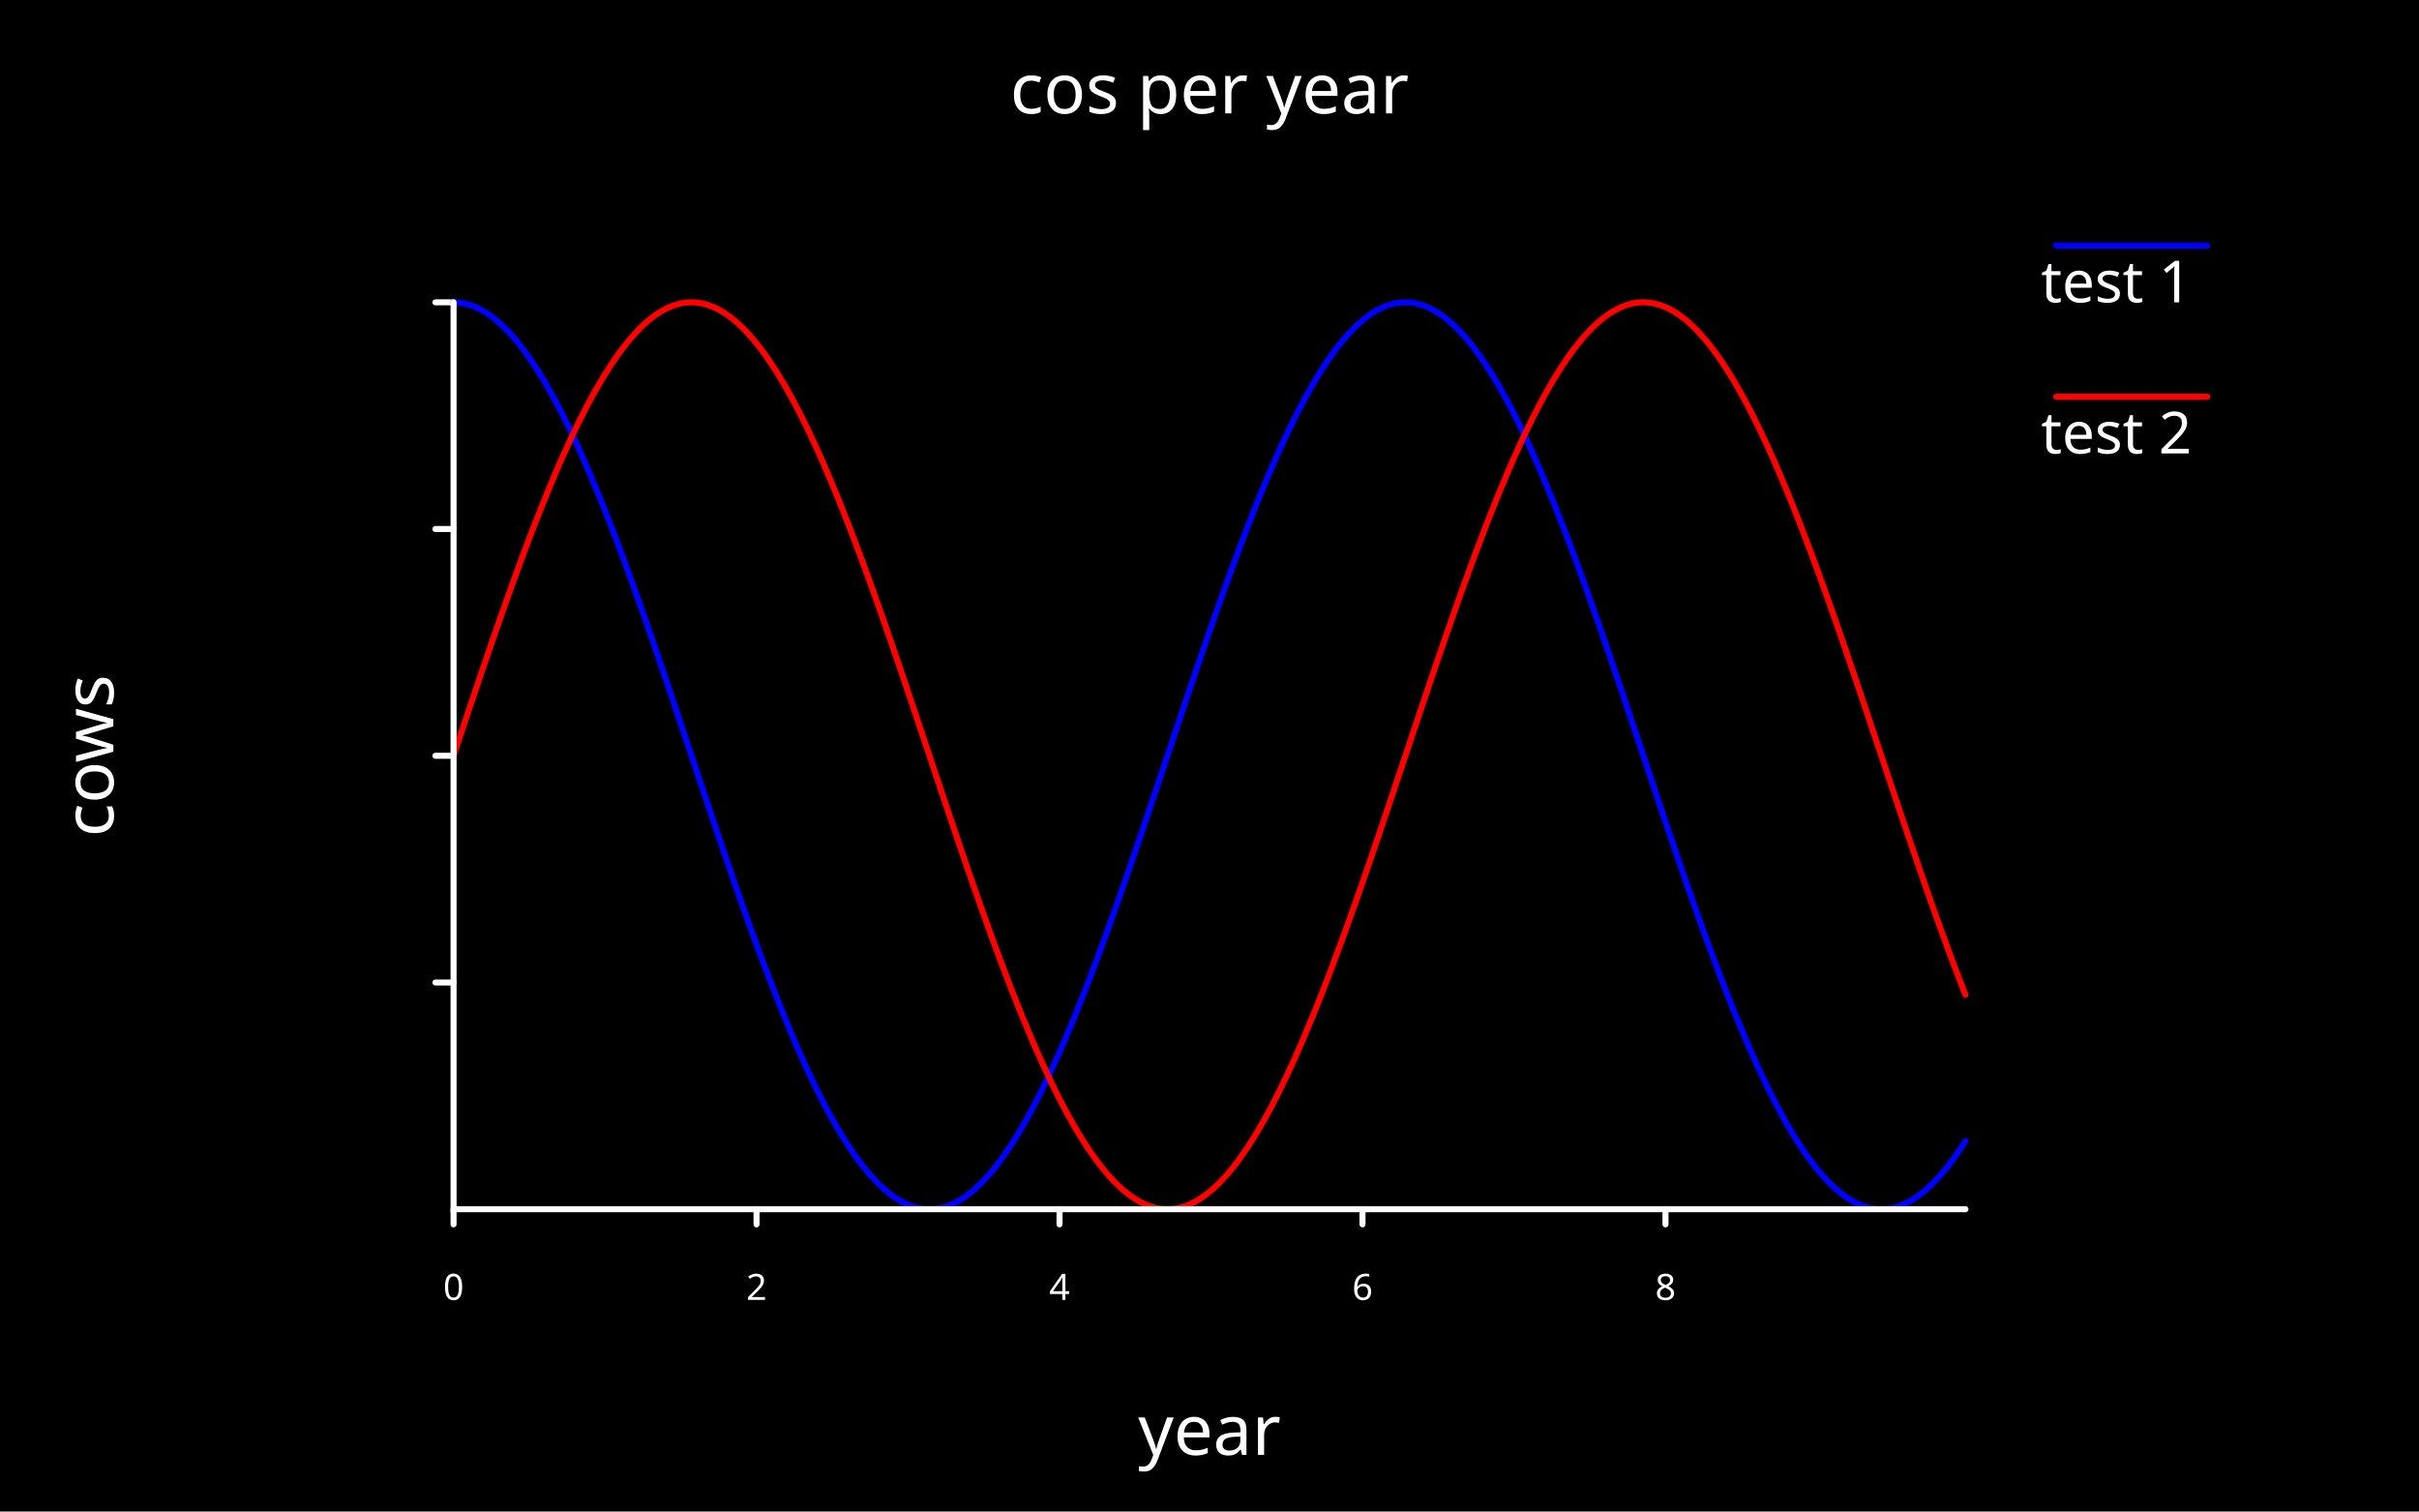
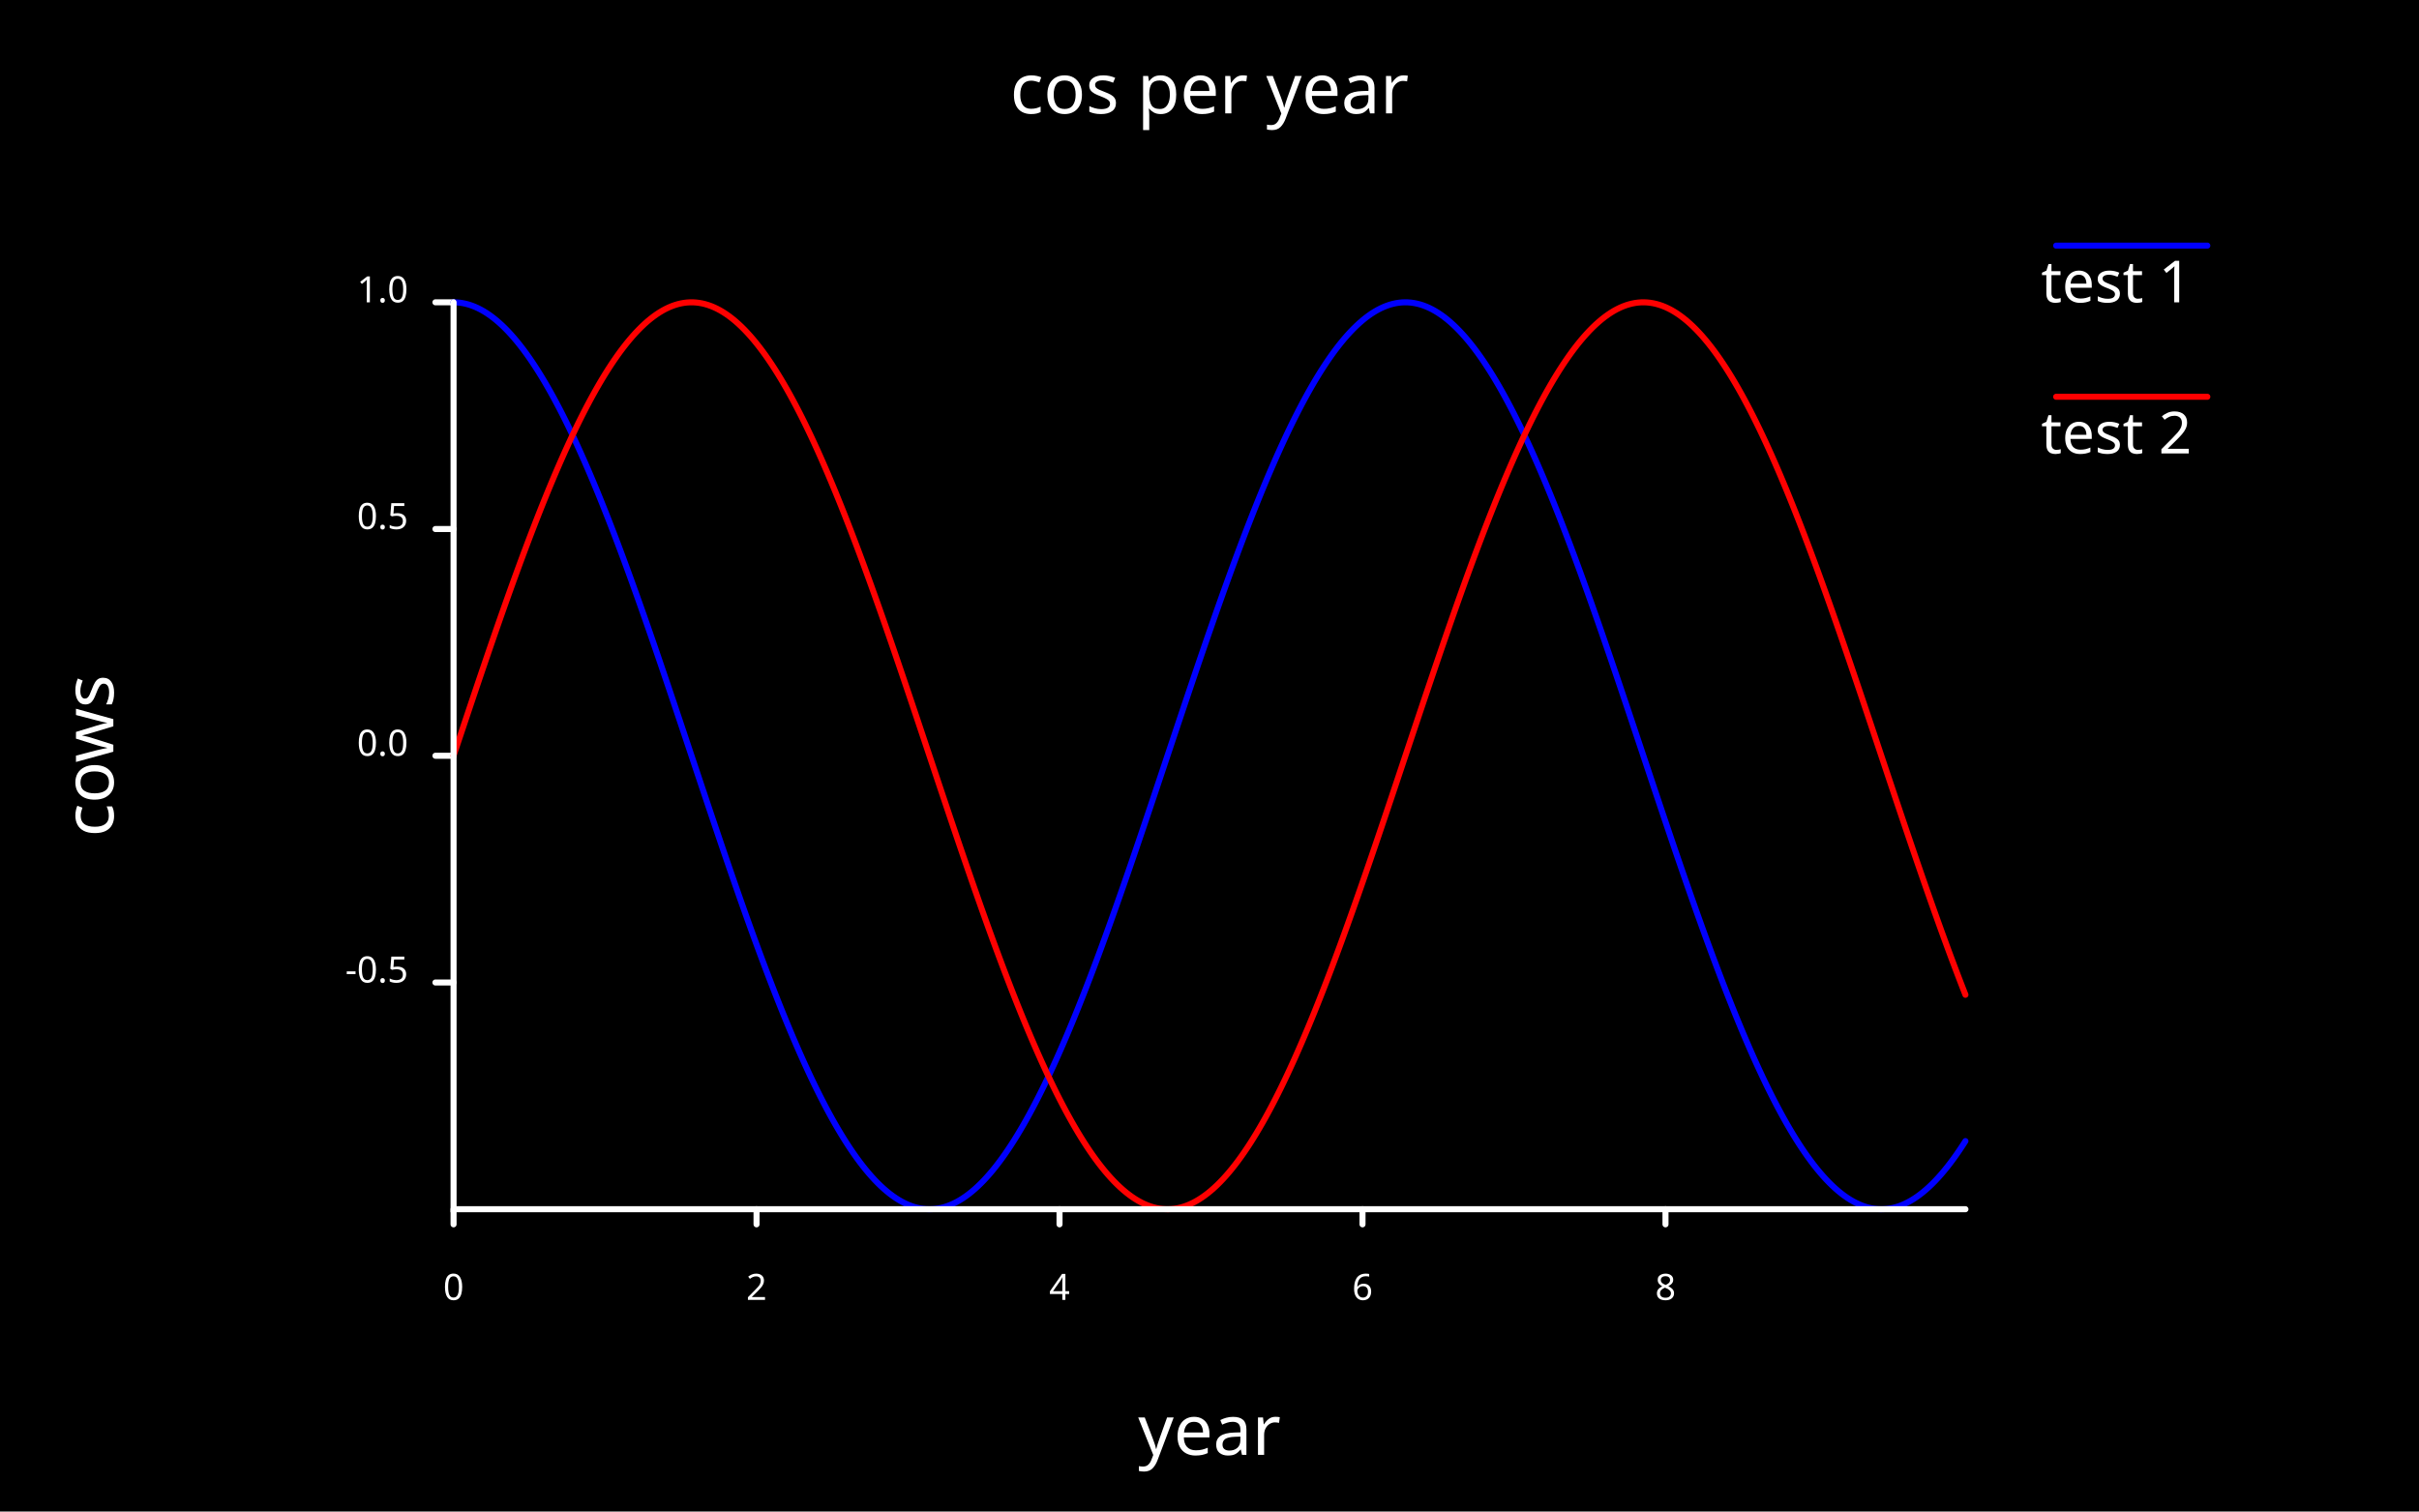
<svg xmlns="http://www.w3.org/2000/svg" class="poloto" width="800" height="500" viewBox="0 0 800 500">
  <style>.poloto {stroke-linecap:round;font-family: sans-serif;stroke-width:2;}.scatter{stroke-width:7}.poloto_text{fill: white;}.poloto_axis_lines{stroke: white;stoke-width:3;fill:none}.poloto_background{fill: black;}.poloto0stroke{stroke:  blue;}.poloto1stroke{stroke:  red;}.poloto2stroke{stroke:  green;}.poloto3stroke{stroke:  gold;}.poloto4stroke{stroke:  aqua;}.poloto5stroke{stroke:  brown;}.poloto6stroke{stroke:  lime;}.poloto7stroke{stroke:  chocolate;}.poloto0fill{fill:blue;}.poloto1fill{fill:red;}.poloto2fill{fill:green;}.poloto3fill{fill:gold;}.poloto4fill{fill:aqua;}.poloto5fill{fill:brown;}.poloto6fill{fill:lime;}.poloto7fill{fill:chocolate;}</style>
  <rect class="poloto_background" fill="white" x="0" y="0" width="800" height="500" />
  <line class="poloto_axis_lines" stroke="black" x1="150" x2="150" y1="400" y2="405" />
  <text class="poloto_text" alignment-baseline="start" text-anchor="middle" x="150" y="430">0</text>
  <line class="poloto_axis_lines" stroke="black" x1="250.2" x2="250.2" y1="400" y2="405" />
  <text class="poloto_text" alignment-baseline="start" text-anchor="middle" x="250.2" y="430">2</text>
  <line class="poloto_axis_lines" stroke="black" x1="350.401" x2="350.401" y1="400" y2="405" />
  <text class="poloto_text" alignment-baseline="start" text-anchor="middle" x="350.401" y="430">4</text>
  <line class="poloto_axis_lines" stroke="black" x1="450.601" x2="450.601" y1="400" y2="405" />
  <text class="poloto_text" alignment-baseline="start" text-anchor="middle" x="450.601" y="430">6</text>
  <line class="poloto_axis_lines" stroke="black" x1="550.802" x2="550.802" y1="400" y2="405" />
  <text class="poloto_text" alignment-baseline="start" text-anchor="middle" x="550.802" y="430">8</text>
  <line class="poloto_axis_lines" stroke="black" x1="150" x2="144" y1="325" y2="325" />
-   <text class="poloto_text" alignment-baseline="middle" text-anchor="end" x="135" y="325" />-0.5<line class="poloto_axis_lines" stroke="black" x1="150" x2="144" y1="250" y2="250" />
-   <text class="poloto_text" alignment-baseline="middle" text-anchor="end" x="135" y="250" />0.0<line class="poloto_axis_lines" stroke="black" x1="150" x2="144" y1="175" y2="175" />
-   <text class="poloto_text" alignment-baseline="middle" text-anchor="end" x="135" y="175" />0.5<line class="poloto_axis_lines" stroke="black" x1="150" x2="144" y1="100" y2="100" />
-   <text class="poloto_text" alignment-baseline="middle" text-anchor="end" x="135" y="100" />1.0<line class="poloto0stroke" stroke="black" x1="680" x2="730" y1="81.25" y2="81.25" />
+   <text class="poloto_text" alignment-baseline="middle" text-anchor="end" x="135" y="325">-0.5</text>
+   <line class="poloto_axis_lines" stroke="black" x1="150" x2="144" y1="250" y2="250" />
+   <text class="poloto_text" alignment-baseline="middle" text-anchor="end" x="135" y="250">0.0</text>
+   <line class="poloto_axis_lines" stroke="black" x1="150" x2="144" y1="175" y2="175" />
+   <text class="poloto_text" alignment-baseline="middle" text-anchor="end" x="135" y="175">0.5</text>
+   <line class="poloto_axis_lines" stroke="black" x1="150" x2="144" y1="100" y2="100" />
+   <text class="poloto_text" alignment-baseline="middle" text-anchor="end" x="135" y="100">1.0</text>
+   <line class="poloto0stroke" stroke="black" x1="680" x2="730" y1="81.25" y2="81.25" />
  <polyline class="poloto0stroke" fill="none" stroke="black" points="150,100 151.002,100.03 152.004,100.12 153.006,100.27 154.008,100.48 155.01,100.749 156.012,101.079 157.014,101.468 158.016,101.916 159.018,102.423 160.02,102.99 161.022,103.615 162.024,104.299 163.026,105.042 164.028,105.842 165.03,106.7 166.032,107.615 167.034,108.587 168.036,109.615 169.038,110.7 170.04,111.841 171.042,113.037 172.044,114.287 173.046,115.592 174.048,116.951 175.05,118.363 176.052,119.827 177.054,121.344 178.056,122.912 179.058,124.531 180.06,126.2 181.062,127.918 182.064,129.686 183.066,131.501 184.068,133.364 185.07,135.274 186.072,137.229 187.074,139.23 188.076,141.275 189.078,143.363 190.08,145.494 191.082,147.667 192.084,149.881 193.086,152.134 194.088,154.427 195.09,156.759 196.092,159.127 197.094,161.532 198.096,163.972 199.098,166.447 200.1,168.955 201.102,171.495 202.104,174.067 203.106,176.669 204.108,179.301 205.11,181.961 206.112,184.648 207.114,187.361 208.116,190.099 209.118,192.861 210.12,195.646 211.122,198.453 212.124,201.281 213.126,204.128 214.128,206.993 215.13,209.875 216.132,212.774 217.134,215.687 218.136,218.614 219.138,221.554 220.14,224.505 221.142,227.466 222.144,230.437 223.146,233.415 224.148,236.399 225.15,239.39 226.152,242.384 227.154,245.381 228.156,248.381 229.158,251.381 230.16,254.38 231.162,257.378 232.164,260.372 233.166,263.363 234.168,266.348 235.17,269.327 236.172,272.298 237.174,275.26 238.176,278.212 239.178,281.152 240.18,284.08 241.182,286.995 242.184,289.895 243.186,292.778 244.188,295.645 245.19,298.494 246.192,301.323 247.194,304.131 248.196,306.918 249.198,309.682 250.2,312.422 251.202,315.137 252.204,317.827 253.206,320.489 254.208,323.122 255.21,325.727 256.212,328.301 257.214,330.844 258.216,333.355 259.218,335.832 260.22,338.275 261.222,340.683 262.224,343.054 263.226,345.389 264.228,347.685 265.23,349.942 266.232,352.159 267.234,354.335 268.236,356.469 269.238,358.561 270.24,360.609 271.242,362.613 272.244,364.572 273.246,366.486 274.248,368.352 275.25,370.172 276.252,371.943 277.255,373.665 278.257,375.339 279.259,376.961 280.261,378.533 281.263,380.054 282.265,381.523 283.267,382.939 284.269,384.302 285.271,385.611 286.273,386.866 287.275,388.066 288.277,389.211 289.279,390.3 290.281,391.334 291.283,392.31 292.285,393.23 293.287,394.092 294.289,394.897 295.291,395.644 296.293,396.332 297.295,396.963 298.297,397.534 299.299,398.046 300.301,398.499 301.303,398.893 302.305,399.227 303.307,399.501 304.309,399.716 305.311,399.87 306.313,399.965 307.315,400 308.317,399.975 309.319,399.89 310.321,399.744 311.323,399.539 312.325,399.274 313.327,398.95 314.329,398.566 315.331,398.122 316.333,397.619 317.335,397.057 318.337,396.437 319.339,395.757 320.341,395.02 321.343,394.224 322.345,393.371 323.347,392.46 324.349,391.493 325.351,390.469 326.353,389.388 327.355,388.252 328.357,387.061 329.359,385.815 330.361,384.514 331.363,383.16 332.365,381.752 333.367,380.292 334.369,378.779 335.371,377.215 336.373,375.6 337.375,373.935 338.377,372.221 339.379,370.457 340.381,368.645 341.383,366.786 342.385,364.88 343.387,362.928 344.389,360.931 345.391,358.89 346.393,356.805 347.395,354.677 348.397,352.508 349.399,350.297 350.401,348.047 351.403,345.757 352.405,343.429 353.407,341.063 354.409,338.661 355.411,336.224 356.413,333.752 357.415,331.246 358.417,328.709 359.419,326.139 360.421,323.539 361.423,320.91 362.425,318.252 363.427,315.567 364.429,312.856 365.431,310.12 366.433,307.36 367.435,304.576 368.437,301.771 369.439,298.945 370.441,296.1 371.443,293.236 372.445,290.355 373.447,287.458 374.449,284.546 375.451,281.619 376.453,278.681 377.455,275.731 378.457,272.77 379.459,269.801 380.461,266.823 381.463,263.839 382.465,260.849 383.467,257.855 384.469,254.858 385.471,251.858 386.473,248.858 387.475,245.859 388.477,242.861 389.479,239.866 390.481,236.875 391.483,233.89 392.485,230.91 393.487,227.939 394.489,224.976 395.491,222.023 396.493,219.082 397.495,216.152 398.497,213.237 399.499,210.336 400.501,207.451 401.503,204.583 402.505,201.733 403.507,198.902 404.509,196.092 405.511,193.303 406.513,190.537 407.515,187.795 408.517,185.078 409.519,182.387 410.521,179.723 411.523,177.086 412.525,174.479 413.527,171.903 414.529,169.357 415.531,166.844 416.533,164.364 417.535,161.918 418.537,159.508 419.539,157.133 420.541,154.796 421.543,152.497 422.545,150.237 423.547,148.017 424.549,145.837 425.551,143.7 426.553,141.604 427.555,139.552 428.557,137.545 429.559,135.582 430.561,133.665 431.563,131.795 432.565,129.972 433.567,128.196 434.569,126.47 435.571,124.793 436.573,123.166 437.575,121.59 438.577,120.065 439.579,118.592 440.581,117.172 441.583,115.805 442.585,114.491 443.587,113.232 444.589,112.028 445.591,110.878 446.593,109.785 447.595,108.747 448.597,107.766 449.599,106.841 450.601,105.974 451.603,105.165 452.605,104.414 453.607,103.72 454.609,103.086 455.611,102.51 456.613,101.993 457.615,101.535 458.617,101.137 459.619,100.798 460.621,100.519 461.623,100.299 462.625,100.14 463.627,100.04 464.629,100.001 465.631,100.021 466.633,100.102 467.635,100.242 468.637,100.442 469.639,100.702 470.641,101.022 471.643,101.402 472.645,101.841 473.647,102.339 474.649,102.896 475.651,103.512 476.653,104.186 477.655,104.919 478.657,105.71 479.659,106.559 480.661,107.465 481.663,108.428 482.665,109.448 483.667,110.524 484.669,111.655 485.671,112.843 486.673,114.084 487.675,115.381 488.677,116.731 489.679,118.134 490.681,119.59 491.683,121.099 492.685,122.659 493.687,124.269 494.689,125.931 495.691,127.641 496.693,129.401 497.695,131.209 498.697,133.064 499.699,134.966 500.701,136.915 501.703,138.908 502.705,140.946 503.707,143.027 504.709,145.152 505.711,147.318 506.713,149.525 507.715,151.773 508.717,154.06 509.719,156.385 510.721,158.747 511.723,161.146 512.725,163.581 513.727,166.05 514.729,168.553 515.731,171.088 516.733,173.655 517.735,176.253 518.737,178.88 519.739,181.535 520.741,184.218 521.743,186.927 522.745,189.661 523.747,192.42 524.75,195.201 525.751,198.005 526.753,200.829 527.755,203.673 528.757,206.535 529.759,209.415 530.761,212.311 531.764,215.222 532.766,218.147 533.768,221.085 534.77,224.034 535.772,226.994 536.774,229.963 537.776,232.94 538.778,235.924 539.78,238.913 540.782,241.907 541.784,244.904 542.786,247.903 543.788,250.903 544.79,253.902 545.792,256.9 546.794,259.896 547.796,262.887 548.798,265.873 549.8,268.853 550.802,271.825 551.804,274.789 552.806,277.742 553.808,280.685 554.81,283.615 555.812,286.532 556.814,289.434 557.816,292.32 558.818,295.19 559.82,298.041 560.822,300.873 561.824,303.685 562.826,306.476 563.828,309.243 564.83,311.987 565.832,314.707 566.834,317.4 567.836,320.067 568.838,322.705 569.84,325.314 570.842,327.893 571.844,330.441 572.846,332.957 573.848,335.44 574.85,337.889 575.852,340.302 576.854,342.679 577.856,345.019 578.858,347.322 579.86,349.585 580.862,351.808 581.864,353.991 582.866,356.132 583.868,358.231 584.87,360.286 585.872,362.297 586.874,364.263 587.876,366.184 588.878,368.058 589.88,369.885 590.882,371.664 591.884,373.394 592.886,375.075 593.888,376.706 594.89,378.287 595.892,379.815 596.894,381.292 597.896,382.717 598.898,384.088 599.9,385.406 600.902,386.67 601.904,387.879 602.906,389.032 603.908,390.131 604.91,391.173 605.912,392.158 606.914,393.087 607.916,393.959 608.918,394.773 609.92,395.529 610.922,396.227 611.924,396.866 612.926,397.447 613.928,397.968 614.93,398.431 615.932,398.834 616.934,399.178 617.936,399.461 618.938,399.686 619.94,399.85 620.942,399.954 621.944,399.998 622.946,399.983 623.948,399.907 624.95,399.772 625.952,399.576 626.954,399.321 627.956,399.006 628.958,398.631 629.96,398.197 630.962,397.703 631.964,397.151 632.966,396.54 633.968,395.87 634.97,395.141 635.972,394.355 636.974,393.511 637.976,392.609 638.978,391.651 639.98,390.636 640.982,389.564 641.984,388.437 642.986,387.254 643.988,386.017 644.99,384.725 645.992,383.379 646.994,381.98 647.996,380.528 648.998,379.023 650,377.468 " />
  <text class="poloto_text" alignment-baseline="middle" text-anchor="start" font-size="large" x="675" y="100">test 1</text>
  <line class="poloto1stroke" stroke="black" x1="680" x2="730" y1="131.25" y2="131.25" />
  <polyline class="poloto1stroke" fill="none" stroke="black" points="150,250 151.002,247 152.004,244.002 153.006,241.005 154.008,238.013 155.01,235.025 156.012,232.043 157.014,229.069 158.016,226.102 159.018,223.146 160.02,220.2 161.022,217.266 162.024,214.345 163.026,211.438 164.028,208.547 165.03,205.672 166.032,202.815 167.034,199.977 168.036,197.159 169.038,194.362 170.04,191.587 171.042,188.836 172.044,186.109 173.046,183.408 174.048,180.733 175.05,178.086 176.052,175.468 177.054,172.88 178.056,170.322 179.058,167.796 180.06,165.304 181.062,162.845 182.064,160.421 183.066,158.033 184.068,155.681 185.07,153.367 186.072,151.092 187.074,148.857 188.076,146.662 189.078,144.508 190.08,142.397 191.082,140.328 192.084,138.304 193.086,136.324 194.088,134.389 195.09,132.501 196.092,130.66 197.094,128.866 198.096,127.121 199.098,125.425 200.1,123.779 201.102,122.184 202.104,120.639 203.106,119.147 204.108,117.706 205.11,116.319 206.112,114.985 207.114,113.705 208.116,112.48 209.118,111.309 210.12,110.194 211.122,109.135 212.124,108.132 213.126,107.186 214.128,106.298 215.13,105.466 216.132,104.693 217.134,103.977 218.136,103.32 219.138,102.722 220.14,102.183 221.142,101.702 222.144,101.281 223.146,100.92 224.148,100.618 225.15,100.376 226.152,100.193 227.154,100.071 228.156,100.009 229.158,100.006 230.16,100.064 231.162,100.182 232.164,100.359 233.166,100.596 234.168,100.894 235.17,101.25 236.172,101.667 237.174,102.142 238.176,102.677 239.178,103.271 240.18,103.923 241.182,104.634 242.184,105.403 243.186,106.229 244.188,107.114 245.19,108.055 246.192,109.053 247.194,110.108 248.196,111.218 249.198,112.384 250.2,113.605 251.202,114.881 252.204,116.211 253.206,117.594 254.208,119.03 255.21,120.519 256.212,122.059 257.214,123.65 258.216,125.293 259.218,126.984 260.22,128.726 261.222,130.515 262.224,132.353 263.226,134.237 264.228,136.168 265.23,138.144 266.232,140.165 267.234,142.23 268.236,144.338 269.238,146.489 270.24,148.681 271.242,150.913 272.244,153.185 273.246,155.495 274.248,157.844 275.25,160.229 276.252,162.65 277.255,165.107 278.257,167.597 279.259,170.12 280.261,172.675 281.263,175.261 282.265,177.877 283.267,180.521 284.269,183.194 285.271,185.893 286.273,188.618 287.275,191.367 288.277,194.14 289.279,196.935 290.281,199.752 291.283,202.588 292.285,205.444 293.287,208.317 294.289,211.207 295.291,214.113 296.293,217.033 297.295,219.966 298.297,222.911 299.299,225.867 300.301,228.832 301.303,231.806 302.305,234.787 303.307,237.775 304.309,240.767 305.311,243.763 306.313,246.761 307.315,249.761 308.317,252.761 309.319,255.76 310.321,258.756 311.323,261.749 312.325,264.737 313.327,267.72 314.329,270.695 315.331,273.662 316.333,276.619 317.335,279.566 318.337,282.501 319.339,285.423 320.341,288.331 321.343,291.224 322.345,294.1 323.347,296.958 324.349,299.798 325.351,302.618 326.353,305.416 327.355,308.193 328.357,310.946 329.359,313.675 330.361,316.378 331.363,319.055 332.365,321.704 333.367,324.325 334.369,326.916 335.371,329.476 336.373,332.004 337.375,334.499 338.377,336.961 339.379,339.388 340.381,341.779 341.383,344.133 342.385,346.45 343.387,348.728 344.389,350.967 345.391,353.165 346.393,355.322 347.395,357.437 348.397,359.509 349.399,361.537 350.401,363.521 351.403,365.459 352.405,367.351 353.407,369.196 354.409,370.993 355.411,372.742 356.413,374.442 357.415,376.092 358.417,377.691 359.419,379.24 360.421,380.737 361.423,382.181 362.425,383.573 363.427,384.911 364.429,386.195 365.431,387.425 366.433,388.6 367.435,389.719 368.437,390.783 369.439,391.79 370.441,392.74 371.443,393.634 372.445,394.47 373.447,395.248 374.449,395.968 375.451,396.63 376.453,397.233 377.455,397.777 378.457,398.262 379.459,398.688 380.461,399.054 381.463,399.36 382.465,399.607 383.467,399.794 384.469,399.922 385.471,399.989 386.473,399.996 387.475,399.943 388.477,399.83 389.479,399.657 390.481,399.425 391.483,399.133 392.485,398.78 393.487,398.369 394.489,397.898 395.491,397.368 396.493,396.779 397.495,396.131 398.497,395.425 399.499,394.661 400.501,393.839 401.503,392.959 402.505,392.022 403.507,391.029 404.509,389.978 405.511,388.872 406.513,387.711 407.515,386.494 408.517,385.223 409.519,383.897 410.521,382.518 411.523,381.086 412.525,379.602 413.527,378.066 414.529,376.478 415.531,374.84 416.533,373.152 417.535,371.415 418.537,369.629 419.539,367.796 420.541,365.915 421.543,363.988 422.545,362.015 423.547,359.997 424.549,357.936 425.551,355.831 426.553,353.684 427.555,351.496 428.557,349.267 429.559,346.998 430.561,344.69 431.563,342.345 432.565,339.962 433.567,337.544 434.569,335.09 435.571,332.603 436.573,330.082 437.575,327.53 438.577,324.946 439.579,322.333 440.581,319.691 441.583,317.02 442.585,314.323 443.587,311.6 444.589,308.853 445.591,306.082 446.593,303.288 447.595,300.473 448.597,297.638 449.599,294.784 450.601,291.912 451.603,289.024 452.605,286.119 453.607,283.201 454.609,280.269 455.611,277.324 456.613,274.369 457.615,271.405 458.617,268.431 459.619,265.45 460.621,262.464 461.623,259.472 462.625,256.476 463.627,253.478 464.629,250.478 465.631,247.478 466.633,244.479 467.635,241.482 468.637,238.489 469.639,235.501 470.641,232.518 471.643,229.542 472.645,226.574 473.647,223.616 474.649,220.668 475.651,217.732 476.653,214.809 477.655,211.9 478.657,209.006 479.659,206.129 480.661,203.269 481.663,200.428 482.665,197.606 483.667,194.806 484.669,192.028 485.671,189.273 486.673,186.542 487.675,183.836 488.677,181.157 489.679,178.506 490.681,175.883 491.683,173.29 492.685,170.727 493.687,168.197 494.689,165.698 495.691,163.234 496.693,160.804 497.695,158.41 498.697,156.053 499.699,153.733 500.701,151.452 501.703,149.21 502.705,147.009 503.707,144.848 504.709,142.73 505.711,140.655 506.713,138.623 507.715,136.636 508.717,134.694 509.719,132.799 510.721,130.95 511.723,129.149 512.725,127.396 513.727,125.692 514.729,124.038 515.731,122.435 516.733,120.882 517.735,119.381 518.737,117.932 519.739,116.536 520.741,115.194 521.743,113.905 522.745,112.671 523.747,111.492 524.75,110.368 525.751,109.3 526.753,108.288 527.755,107.333 528.757,106.435 529.759,105.595 530.761,104.812 531.764,104.087 532.766,103.421 533.768,102.813 534.77,102.264 535.772,101.775 536.774,101.344 537.776,100.973 538.778,100.662 539.78,100.41 540.782,100.219 541.784,100.087 542.786,100.015 543.788,100.003 544.79,100.051 545.792,100.159 546.794,100.327 547.796,100.555 548.798,100.842 549.8,101.189 550.802,101.596 551.804,102.062 552.806,102.588 553.808,103.172 554.81,103.815 555.812,104.517 556.814,105.276 557.816,106.094 558.818,106.969 559.82,107.901 560.822,108.89 561.824,109.936 562.826,111.038 563.828,112.195 564.83,113.407 565.832,114.674 566.834,115.995 567.836,117.37 568.838,118.798 569.84,120.278 570.842,121.81 571.844,123.394 572.846,125.028 573.848,126.712 574.85,128.445 575.852,130.227 576.854,132.057 577.856,133.934 578.858,135.857 579.86,137.826 580.862,139.841 581.864,141.899 582.866,144 583.868,146.143 584.87,148.329 585.872,150.555 586.874,152.82 587.876,155.125 588.878,157.467 589.88,159.847 590.882,162.262 591.884,164.713 592.886,167.198 593.888,169.716 594.89,172.266 595.892,174.847 596.894,177.458 597.896,180.098 598.898,182.766 599.9,185.461 600.902,188.182 601.904,190.928 602.906,193.697 603.908,196.489 604.91,199.302 605.912,202.135 606.914,204.988 607.916,207.858 608.918,210.746 609.92,213.649 610.922,216.567 611.924,219.498 612.926,222.441 613.928,225.395 614.93,228.359 615.932,231.332 616.934,234.312 617.936,237.299 618.938,240.29 619.94,243.286 620.942,246.284 621.944,249.283 622.946,252.283 623.948,255.282 624.95,258.279 625.952,261.273 626.954,264.262 627.956,267.245 628.958,270.222 629.96,273.19 630.962,276.149 631.964,279.098 632.966,282.035 633.968,284.959 634.97,287.869 635.972,290.764 636.974,293.643 637.976,296.504 638.978,299.347 639.98,302.17 640.982,304.972 641.984,307.752 642.986,310.509 643.988,313.242 644.99,315.949 645.992,318.63 646.994,321.284 647.996,323.909 648.998,326.505 650,329.07 " />
  <text class="poloto_text" alignment-baseline="middle" text-anchor="start" font-size="large" x="675" y="150">test 2</text>
  <text class="poloto_text" alignment-baseline="start" text-anchor="middle" font-size="x-large" x="400" y="37.5">cos per year</text>
  <text class="poloto_text" alignment-baseline="start" text-anchor="middle" font-size="x-large" x="400" y="481.25">year</text>
  <text class="poloto_text" alignment-baseline="start" text-anchor="middle" font-size="x-large" transform="rotate(-90,37.5,250)" x="37.5" y="250">cows</text>
  <path stroke="black" fill="none" class="poloto_axis_lines" d=" M 150 100 L 150 400 L 650 400" />
</svg>
